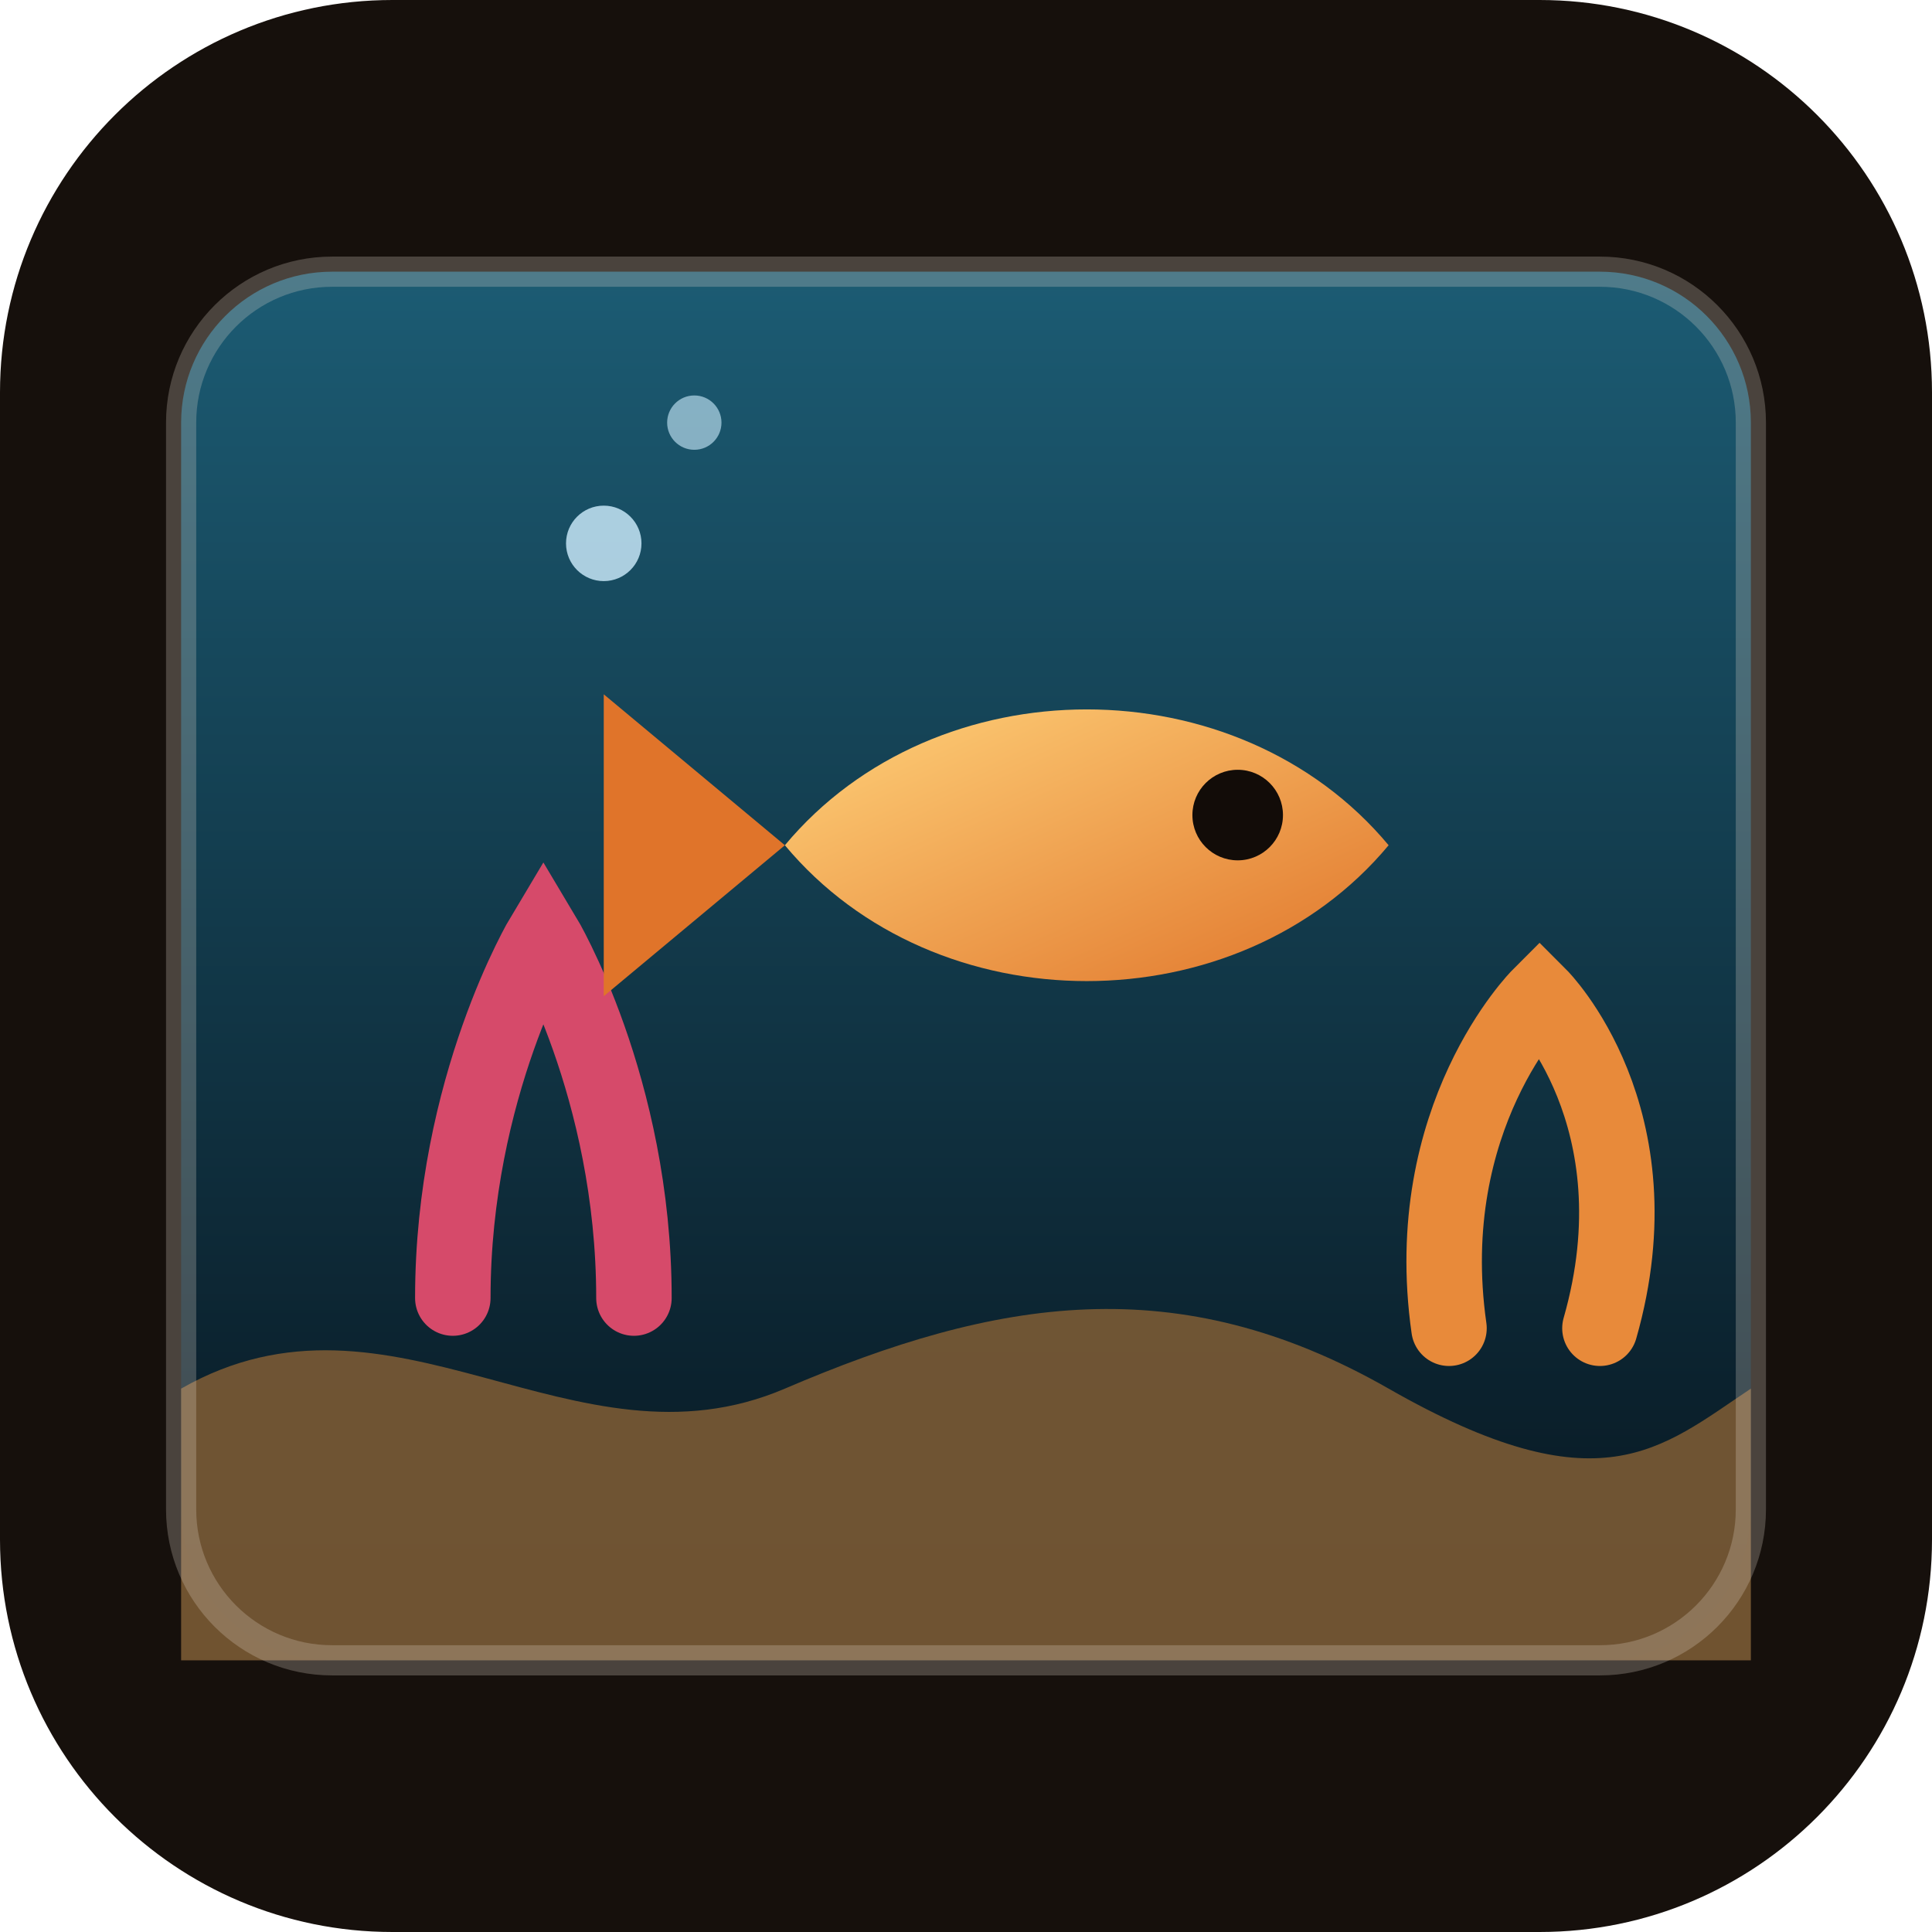
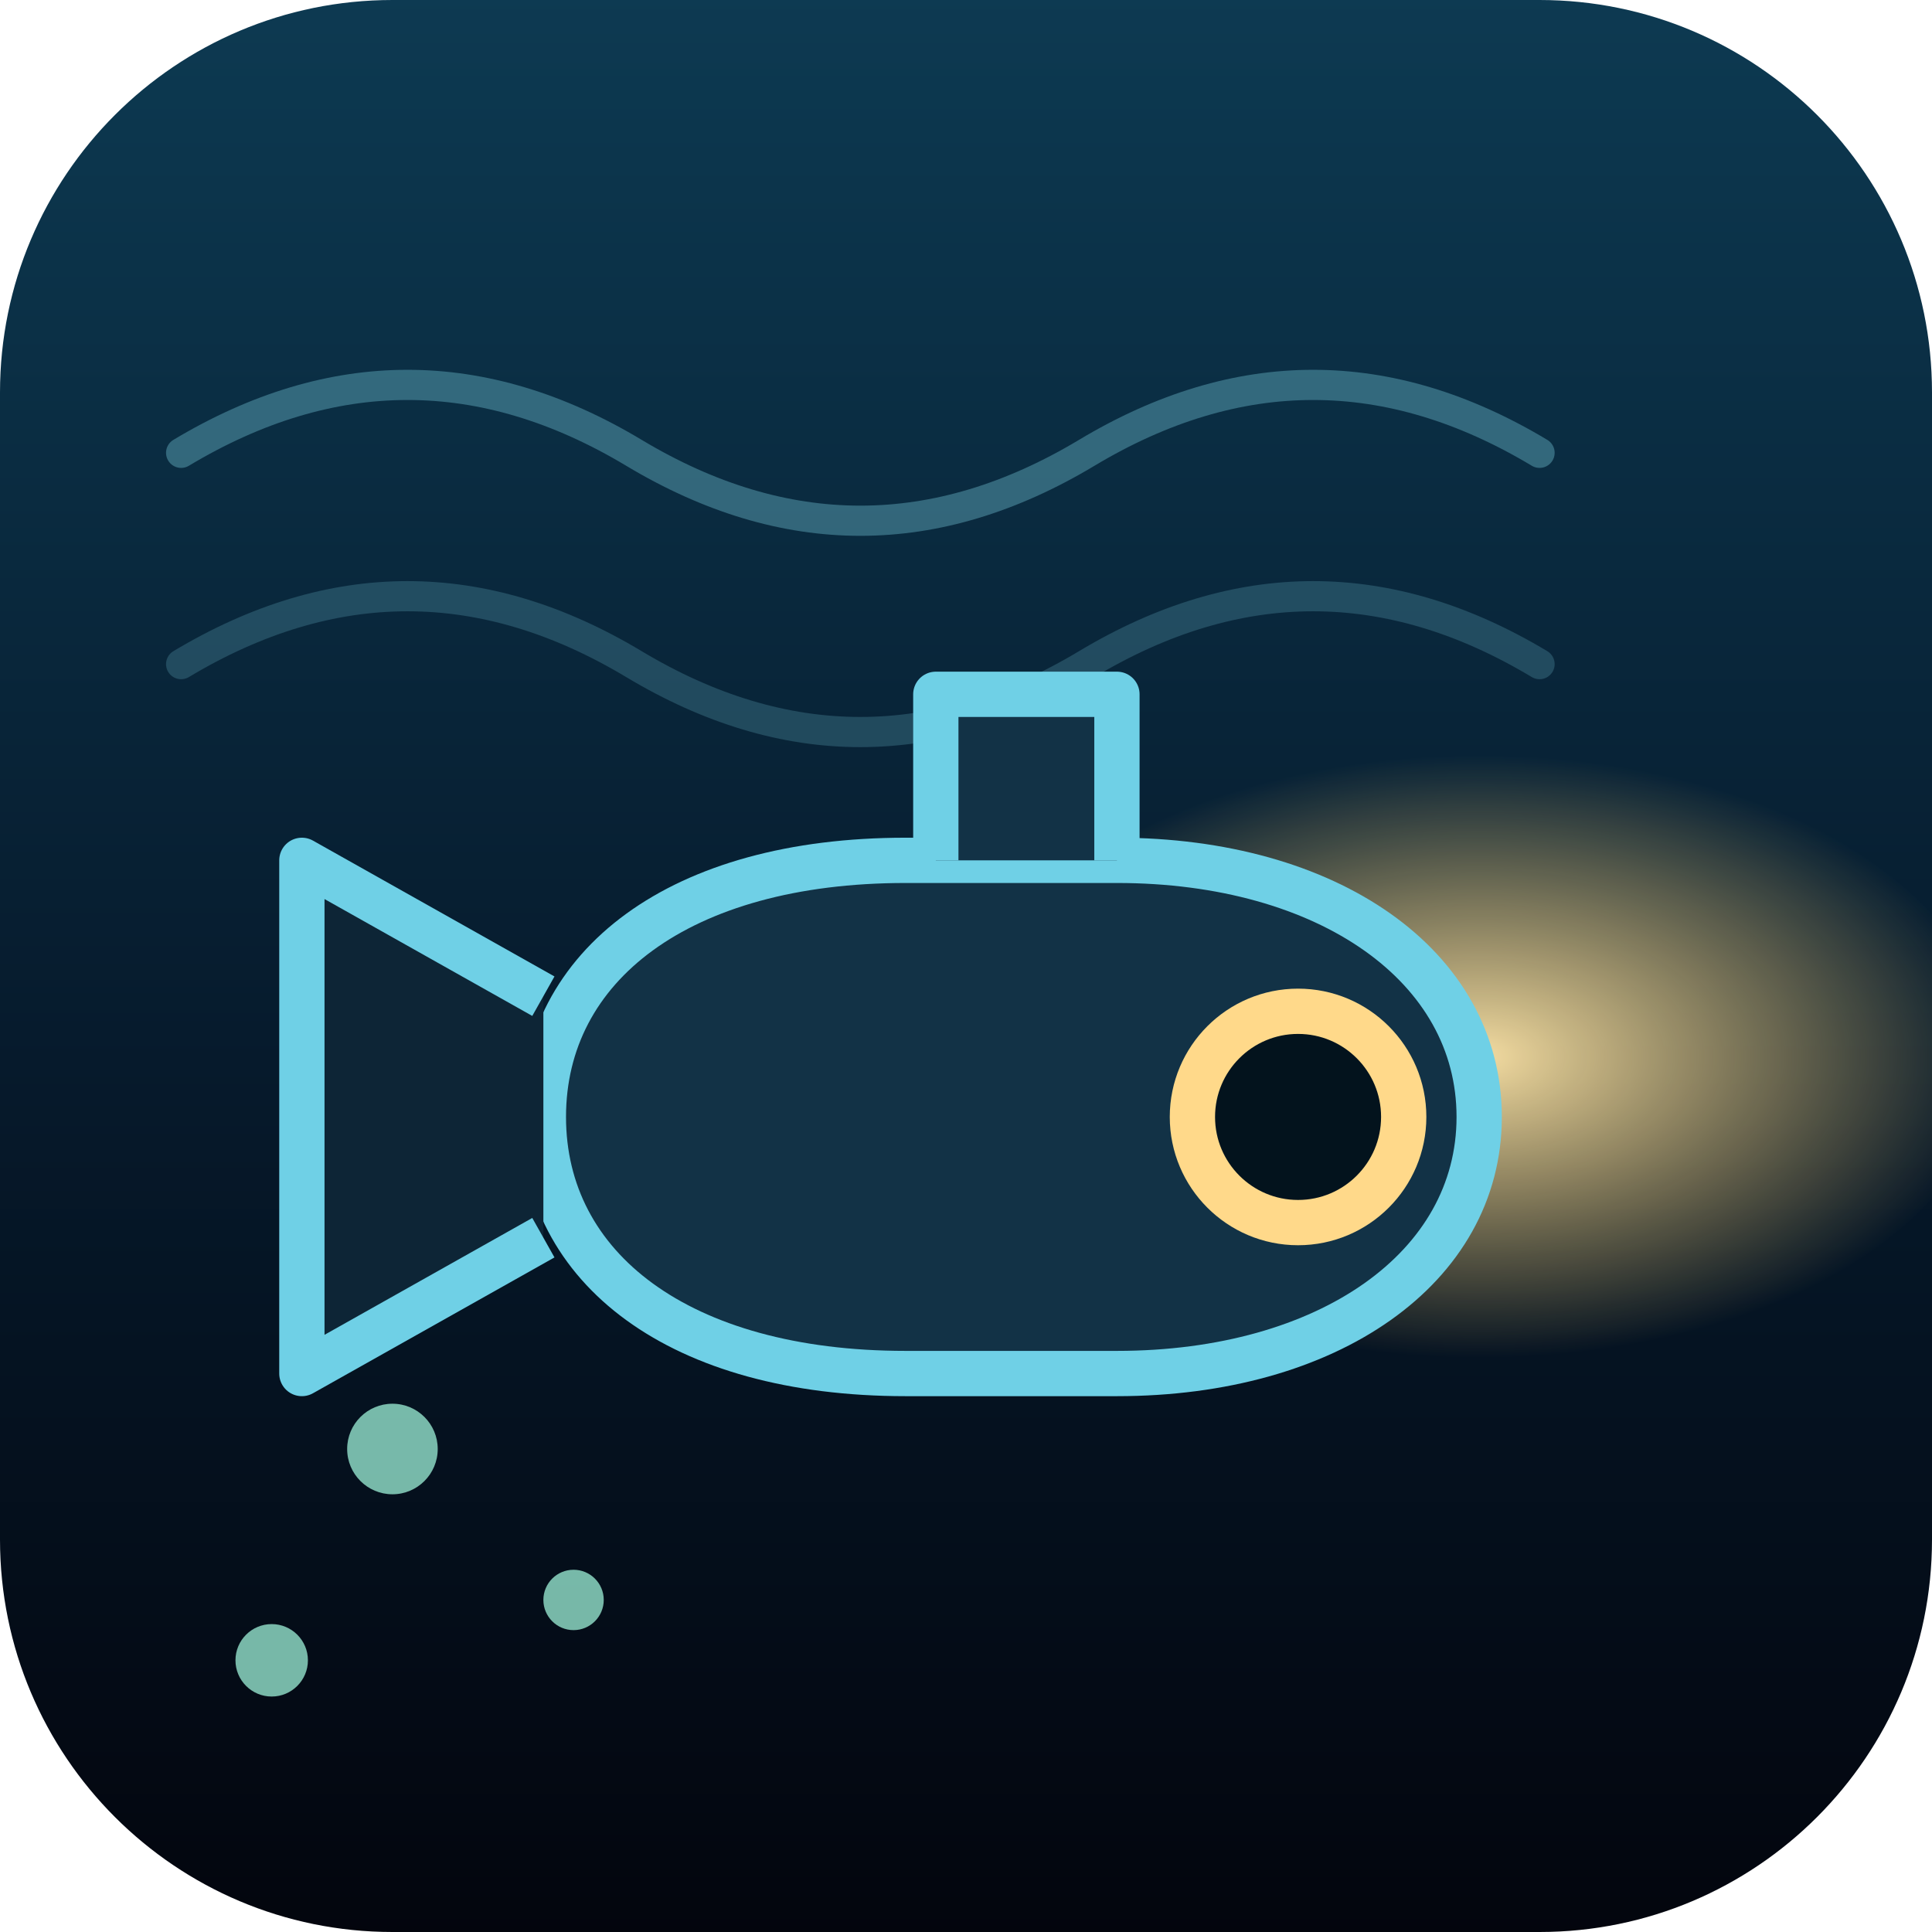
- <svg xmlns="http://www.w3.org/2000/svg" viewBox="0 0 128 128" role="img" aria-label="Mnemoquarium">
+ <svg xmlns="http://www.w3.org/2000/svg" viewBox="0 0 128 128" role="img" aria-label="Mnemoquarium: The Deep">
  <defs>
-     <linearGradient id="w" x1="0" y1="0" x2="0" y2="1">
-       <stop offset="0" stop-color="#1c5c74" />
-       <stop offset="1" stop-color="#07131c" />
+     <linearGradient id="water" x1="0" y1="0" x2="0" y2="1">
+       <stop offset="0" stop-color="#0d3a52" />
+       <stop offset="0.55" stop-color="#061a2c" />
+       <stop offset="1" stop-color="#03050d" />
    </linearGradient>
-     <linearGradient id="f" x1="0" y1="0" x2="1" y2="1">
-       <stop offset="0" stop-color="#ffd27a" />
-       <stop offset="1" stop-color="#e0742a" />
-     </linearGradient>
+     <radialGradient id="lamp" cx="0.5" cy="0.5" r="0.5">
+       <stop offset="0" stop-color="#ffe6a8" stop-opacity="0.95" />
+       <stop offset="1" stop-color="#ffcf6b" stop-opacity="0" />
+     </radialGradient>
  </defs>
-   <rect width="128" height="128" rx="26" fill="#16100c" />
-   <rect x="12" y="18" width="104" height="92" rx="10" fill="url(#w)" />
-   <path d="M12 92c14-8 26 6 40 0s26-8 40 0 18 4 24 0v18H12z" fill="#7a5a34" opacity=".9" />
-   <path d="M30 86c0-14 6-24 6-24s6 10 6 24" stroke="#d64a6a" stroke-width="5" fill="none" stroke-linecap="round" />
-   <path d="M96 88c-2-14 6-22 6-22s8 8 4 22" stroke="#e88a3a" stroke-width="5" fill="none" stroke-linecap="round" />
-   <path d="M52 56c10-12 30-12 40 0-10 12-30 12-40 0z" fill="url(#f)" />
-   <path d="M52 56l-12-10v20z" fill="#e0742a" />
-   <circle cx="82" cy="54" r="3" fill="#120c08" />
-   <circle cx="40" cy="36" r="2.5" fill="#cfefff" opacity=".8" />
-   <circle cx="46" cy="28" r="1.8" fill="#cfefff" opacity=".6" />
-   <rect x="12" y="18" width="104" height="92" rx="10" fill="none" stroke="#e8dfd2" stroke-opacity=".25" stroke-width="2" />
+   <rect width="128" height="128" rx="26" fill="url(#water)" />
+   <g opacity="0.35" fill="none" stroke="#7fd6e8" stroke-width="2" stroke-linecap="round">
+     <path d="M12 30c10-6 20-6 30 0s20 6 30 0 20-6 30 0" />
+     <path d="M12 44c10-6 20-6 30 0s20 6 30 0 20-6 30 0" opacity="0.6" />
+   </g>
+   <ellipse cx="98" cy="70" rx="34" ry="20" fill="url(#lamp)" />
+   <g transform="translate(2 4)">
+     <path d="M34 70c0-10 9-17 24-17h14c14 0 24 7 24 17s-10 17-24 17H58c-15 0-24-7-24-17z" fill="#123246" stroke="#6fd0e6" stroke-width="3" />
+     <path d="M60 53V42h12v11" fill="#123246" stroke="#6fd0e6" stroke-width="3" stroke-linejoin="round" />
+     <circle cx="84" cy="70" r="7" fill="#03131d" stroke="#ffd98a" stroke-width="3" />
+     <path d="M34 62l-16-9v34l16-9" fill="#0d2536" stroke="#6fd0e6" stroke-width="3" stroke-linejoin="round" />
+   </g>
+   <g fill="#9ef2d8" opacity="0.75">
+     <circle cx="26" cy="96" r="3" />
+     <circle cx="38" cy="106" r="2" />
+     <circle cx="18" cy="110" r="2.4" />
+   </g>
</svg>
